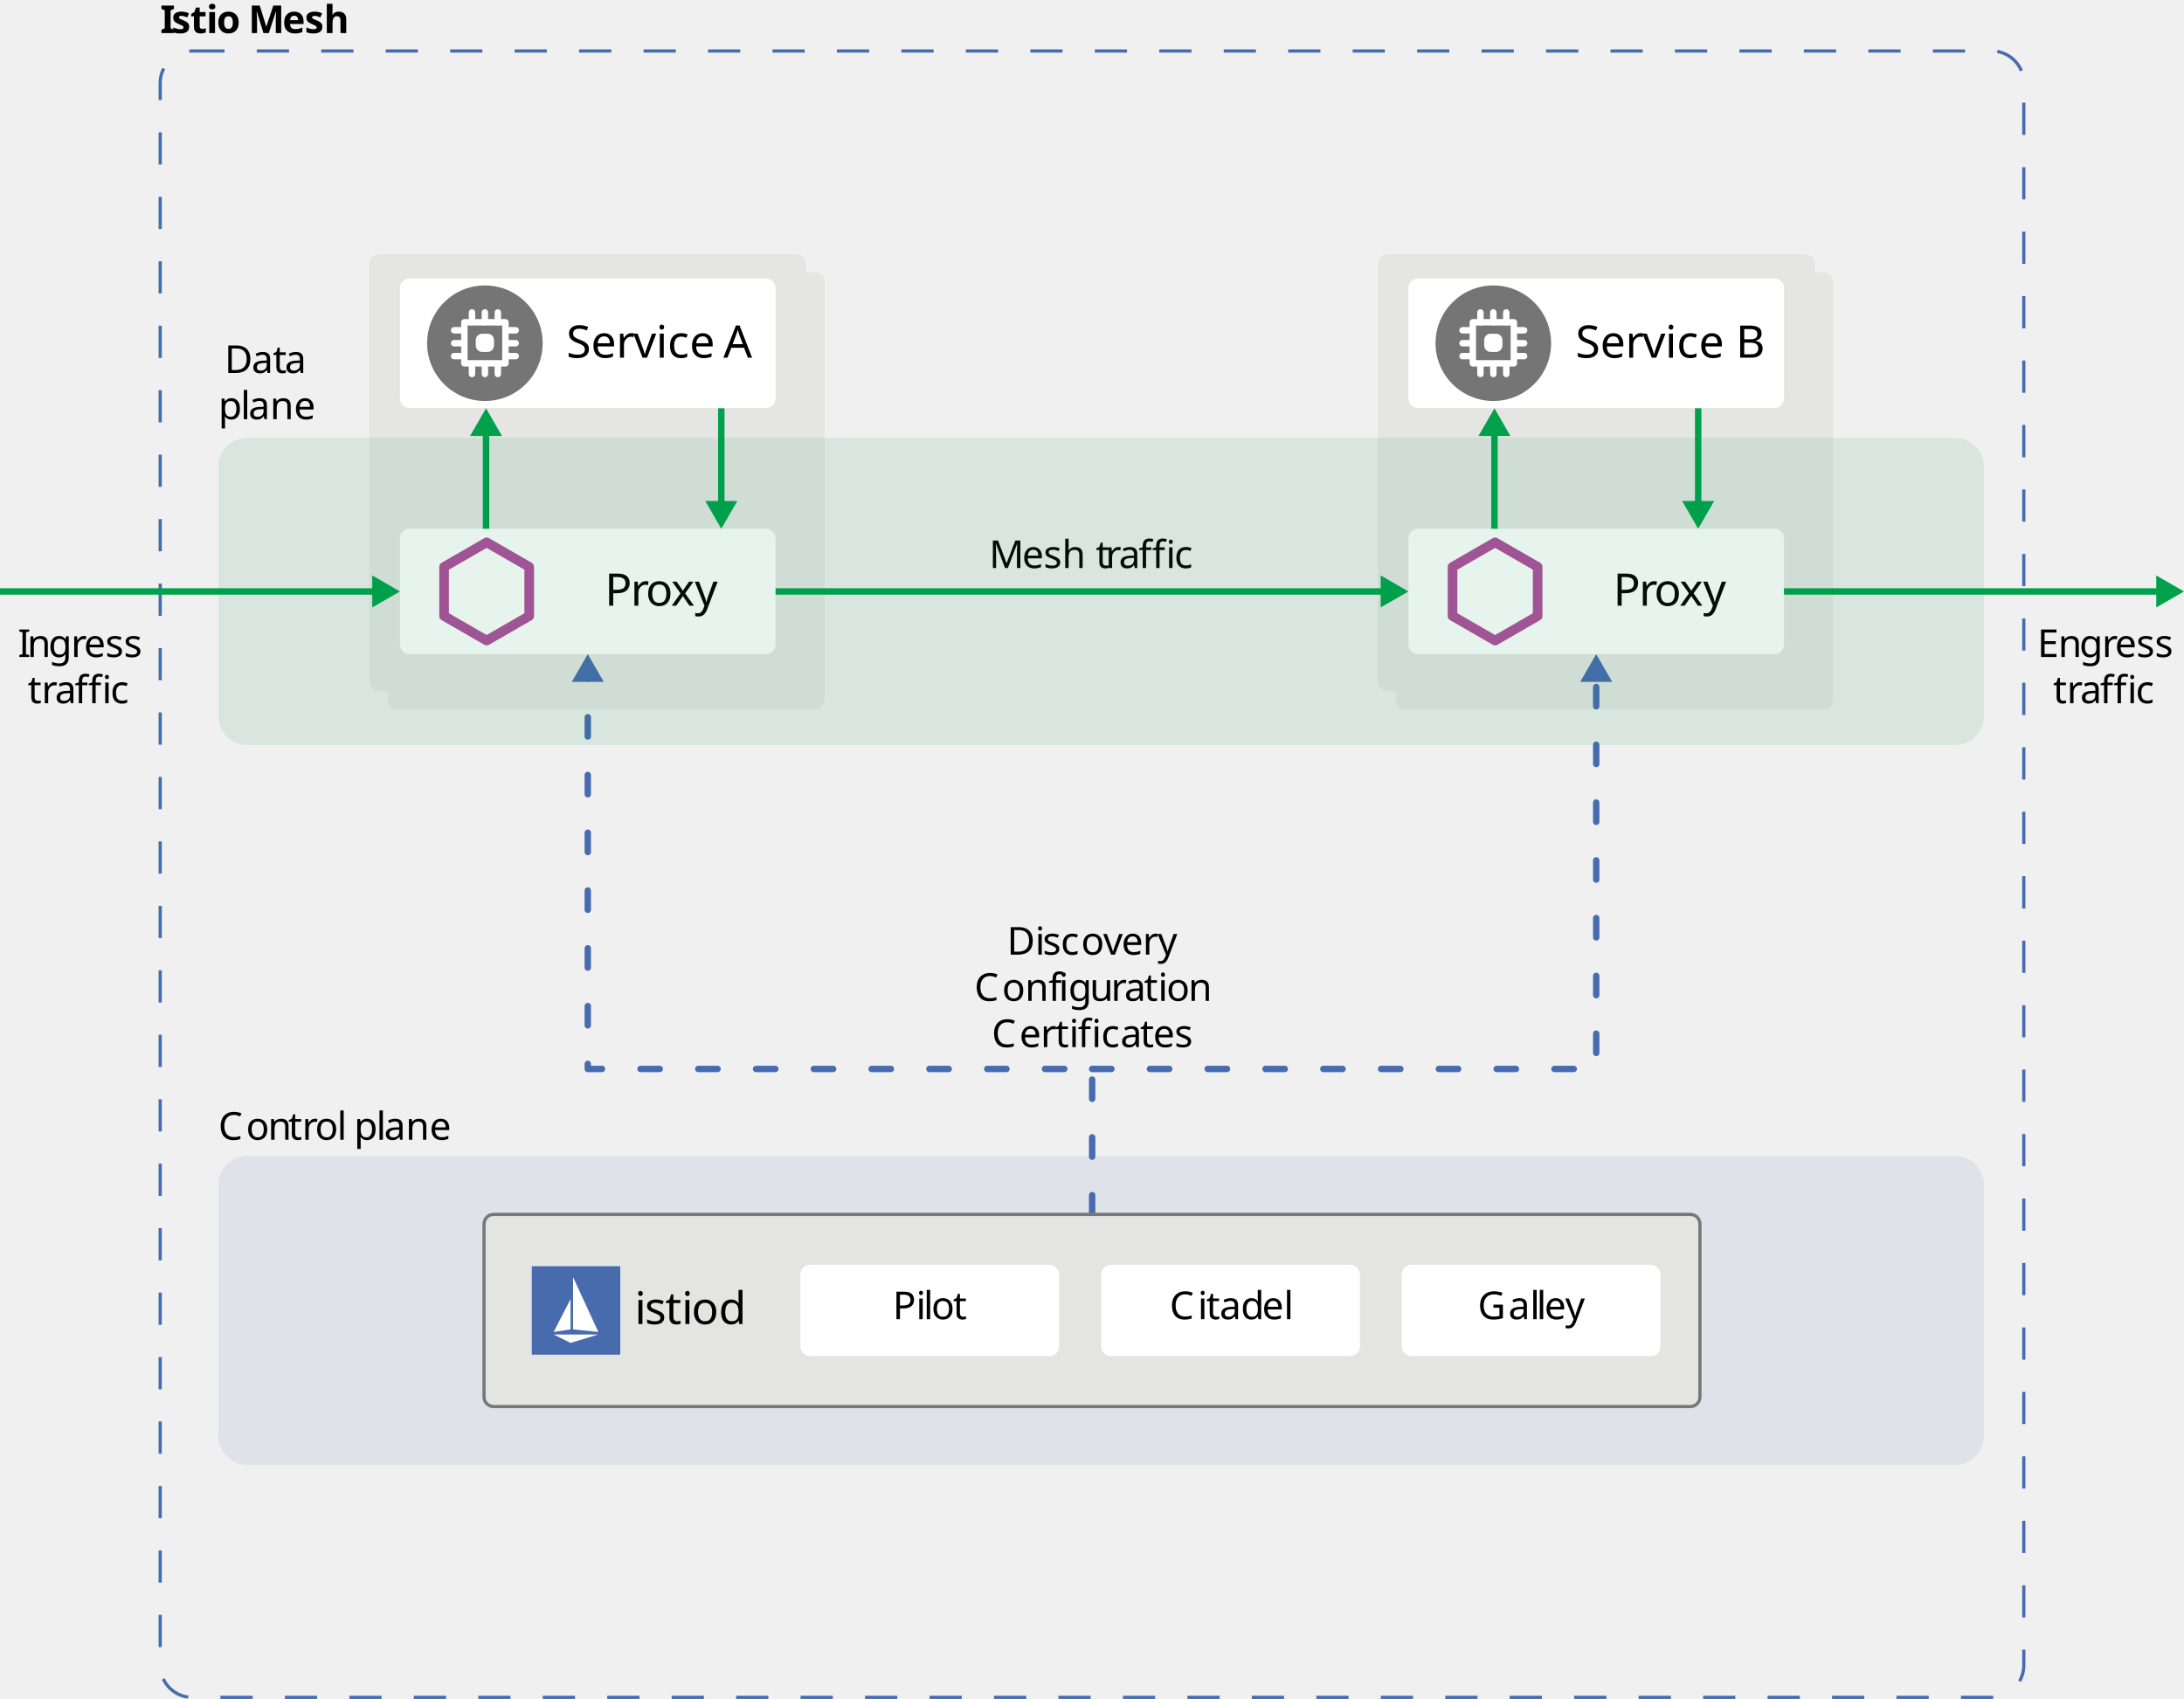
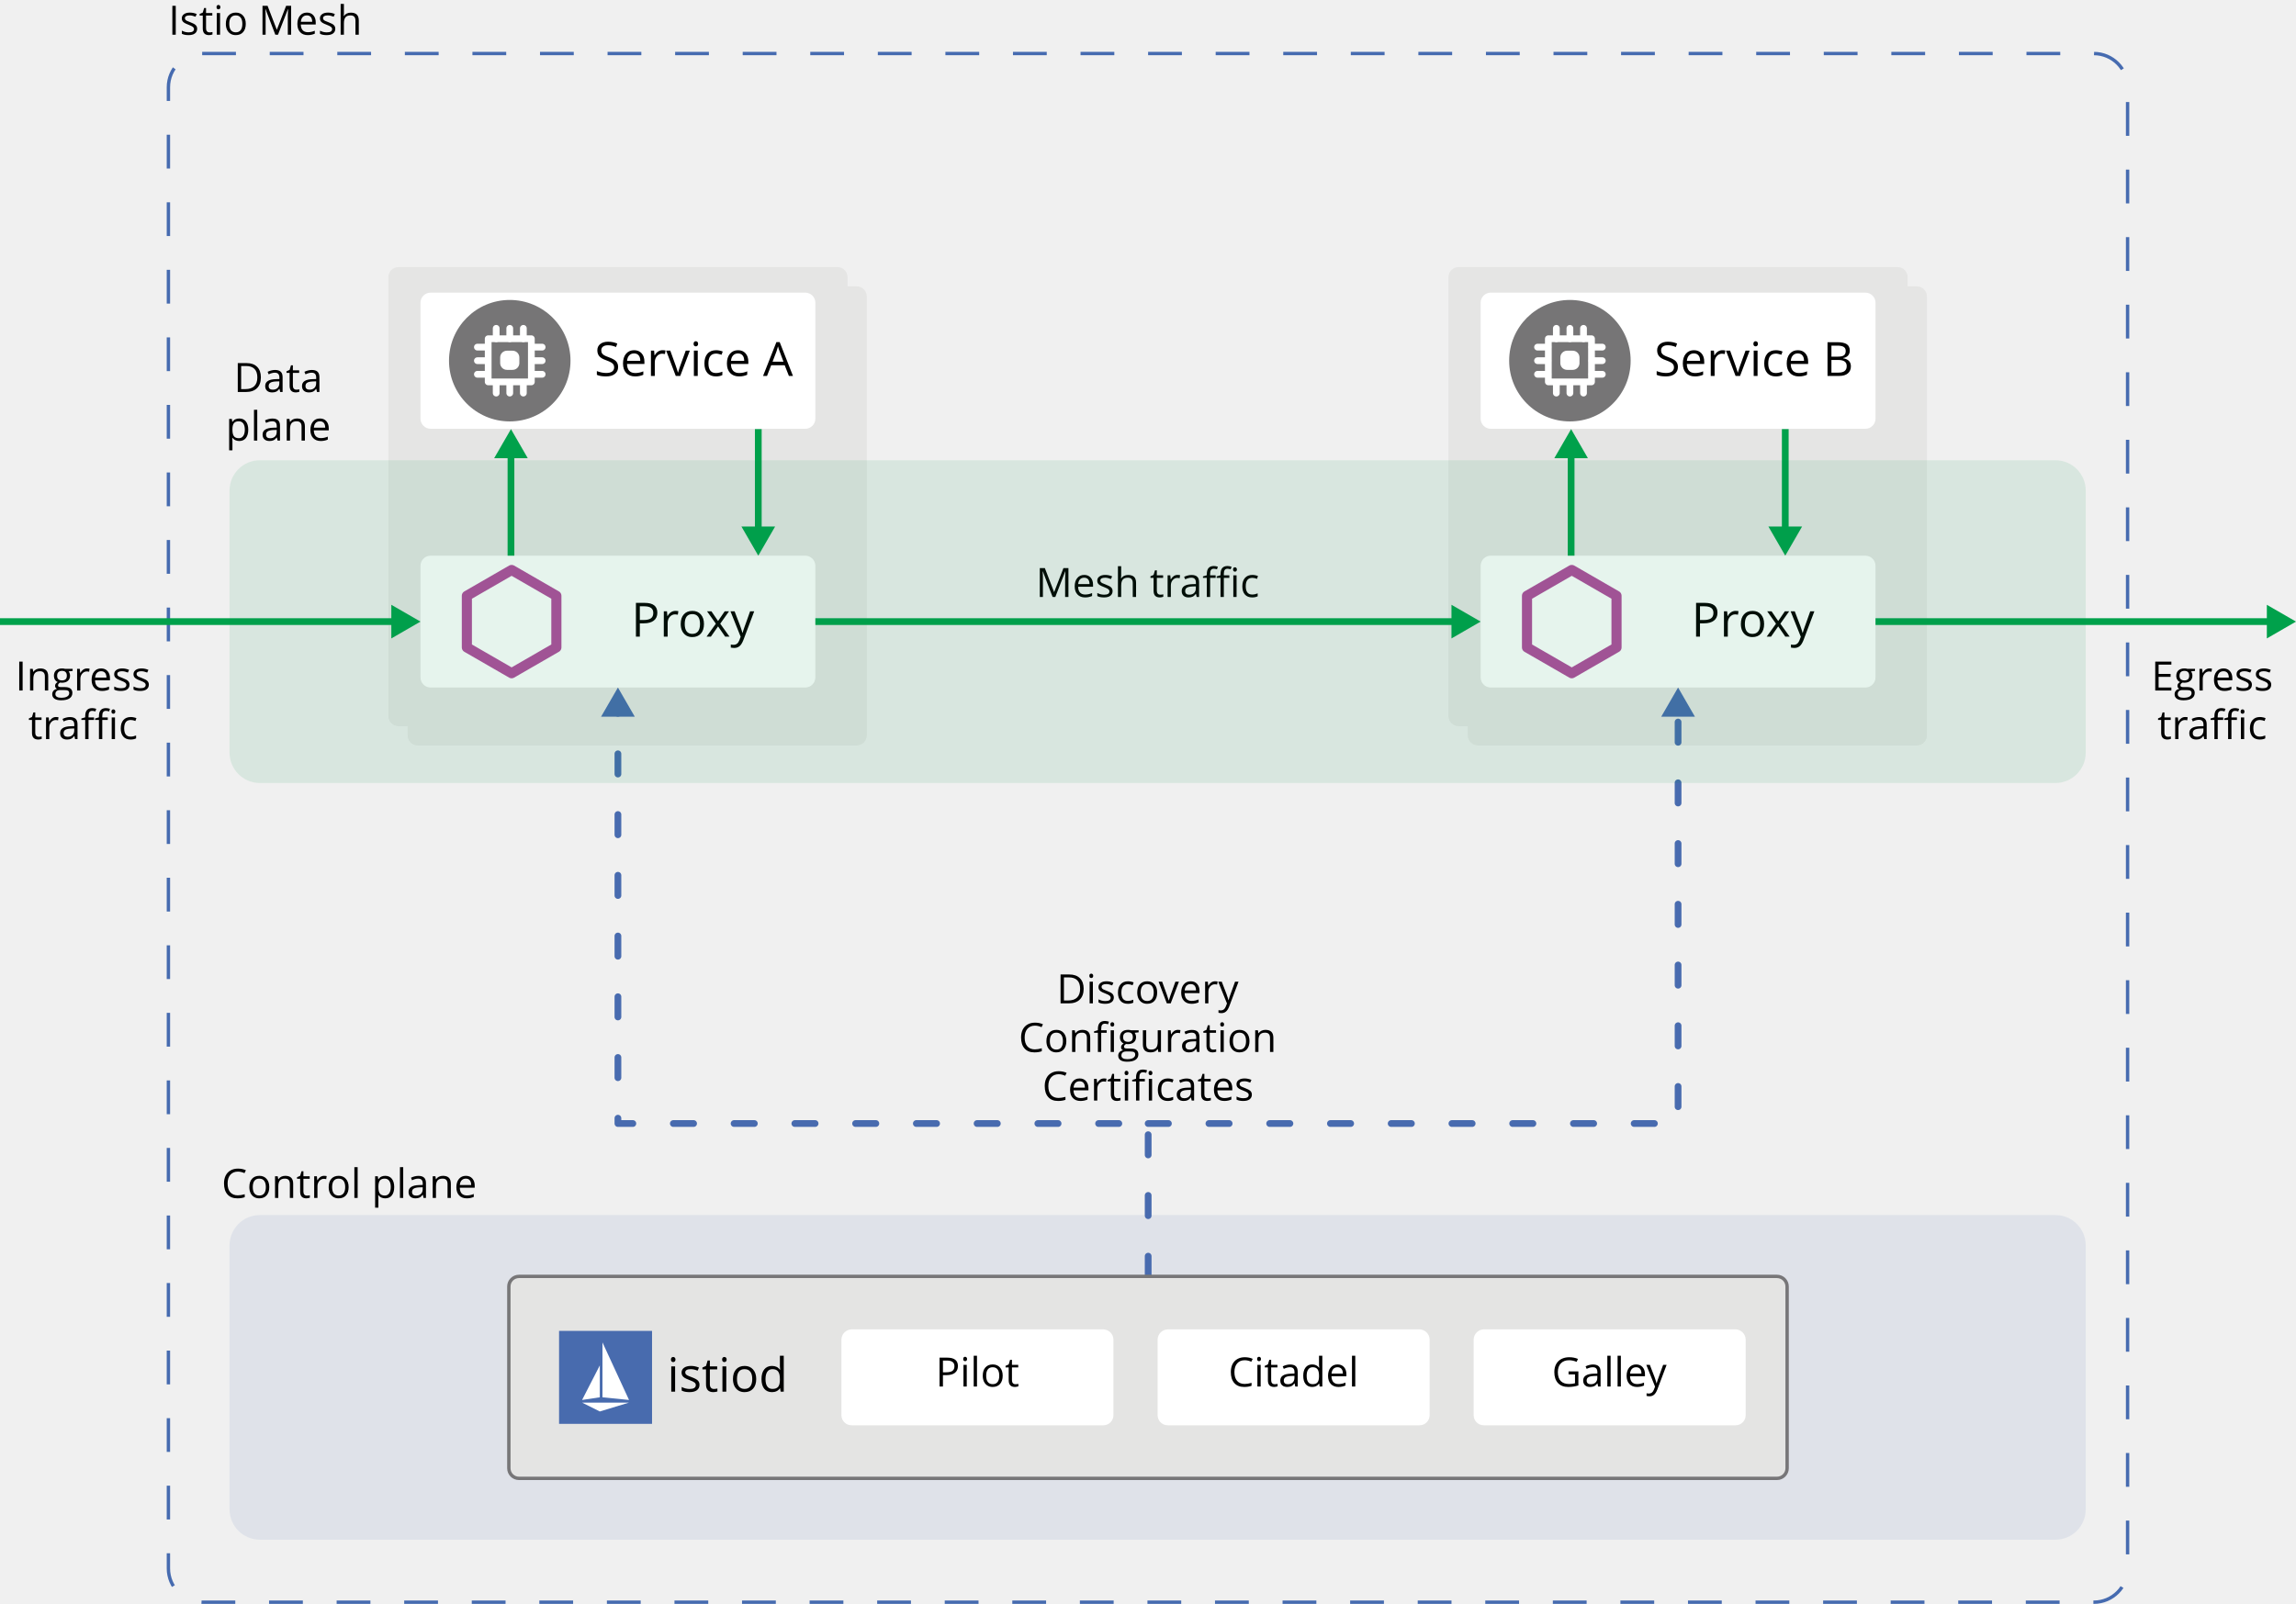
- <svg xmlns="http://www.w3.org/2000/svg" id="a5d4bd11-ea83-4f1b-b38b-cbbd6c05ee6b" data-name="Layer 1" viewBox="0 0 680.3 529.27">
+ <svg xmlns="http://www.w3.org/2000/svg" id="f4d6a11b-0457-4c4b-ae44-a4a2df9b26c6" data-name="Layer 1" viewBox="0 0 680.3 475.36">
  <defs>
-     <style>.ad1a53bf-6407-43a9-a0e8-75e2c9206bc6{fill:#466bb0;opacity:.1}.af96df7a-b5bd-4e9d-8295-38a857b58246{opacity:.1}.a8378e3e-8852-4448-b0a7-533ac5997d59,.b1b6643f-d4a0-445a-91f7-f9c0a7565fb9,.b84c1c4e-e88e-4d0b-92a4-d3d36ccb9538,.e1e0e589-46ed-4f37-91ca-123a2572c4f4,.e6422589-0ef6-4b9b-b2d0-ecb49cc2a2da,.ea23bb60-f921-429e-81a9-d4a9570237d3{fill:none}.e1e0e589-46ed-4f37-91ca-123a2572c4f4{stroke:#466bb0;stroke-dasharray:10.04 10.04}.b1b6643f-d4a0-445a-91f7-f9c0a7565fb9,.b84c1c4e-e88e-4d0b-92a4-d3d36ccb9538,.e1e0e589-46ed-4f37-91ca-123a2572c4f4,.e6422589-0ef6-4b9b-b2d0-ecb49cc2a2da{stroke-linejoin:round}.a3f53c14-1b34-48b9-b61c-038a78a4934e,.a50e8b3b-8edb-4259-99e6-cae994f72ab7,.ac040713-f726-4fb8-8a9b-ac1e7497a8c6,.ae5c0051-7034-4531-9f20-3adc27a61b6d,.ef04e8bf-d58e-4d2d-b6a1-806e46769f92,.f8d41e77-e610-4ef3-a2a9-b322154d143e{font-size:12px}.a50e8b3b-8edb-4259-99e6-cae994f72ab7{font-family:GoogleSansDisplay-Bold,Google Sans Display;font-weight:700}.a9ee65b4-1afb-4e84-84fe-0b4f6809bfdc{letter-spacing:-.01em}.ed01b0ea-b8a4-4e8a-9a20-d85d571ff161{letter-spacing:.01em}.bd5c4301-0fb9-4630-9feb-c284491adf1c{letter-spacing:0}.a24b1516-d178-49de-a52b-c5ba4d80f094{letter-spacing:-.01em}.fddf903e-31f4-4a4c-972a-145bbdd58fcf{letter-spacing:0}.a194d9e1-ce11-4183-b39e-c95dfca4012c,.a3f53c14-1b34-48b9-b61c-038a78a4934e,.ac040713-f726-4fb8-8a9b-ac1e7497a8c6,.ad1c5e40-7ad0-40ac-b717-360843ab4fdf,.ae5c0051-7034-4531-9f20-3adc27a61b6d,.ef04e8bf-d58e-4d2d-b6a1-806e46769f92,.f8d41e77-e610-4ef3-a2a9-b322154d143e{font-family:GoogleSansDisplay-Regular,Google Sans Display}.ebcd21f8-01ab-48f0-a44b-4a2d7322aacb{letter-spacing:-.03em}.ecd94c99-5924-4ad5-8b34-5117c0498799{letter-spacing:0}.b1536109-4377-443f-b48a-3e52fd1a4280,.ea107863-84ff-4a9e-9d1c-ce19a85f7c16{letter-spacing:-.02em}.a3f53c14-1b34-48b9-b61c-038a78a4934e,.b35d8474-70d0-4492-9953-2410313b1681,.f8d41e77-e610-4ef3-a2a9-b322154d143e{letter-spacing:-.01em}.fa474b24-151f-4c66-8aa1-e93f46805c34{letter-spacing:0}.f6d8f147-bfb8-4f7c-becd-fb5e449dc022{letter-spacing:-.03em}.b6298a0e-c0c3-4b39-a6d7-9f4e74c161d7{fill:#e5e5e4}.a0fa16dc-ab89-47ac-ac78-3adad8eadcb8{fill:#fff}.a194d9e1-ce11-4183-b39e-c95dfca4012c,.ad1c5e40-7ad0-40ac-b717-360843ab4fdf{font-size:14px}.b6d64db4-895b-4694-9cb1-ae38d6485ccb{letter-spacing:.02em}.b56ca912-9694-407e-9243-e3eb5564fb77,.bf1b257c-2002-466d-a1e9-cca63abfc181{letter-spacing:0}.fb488d31-4385-467c-8508-6009018e0b66{fill:#767576}.a8378e3e-8852-4448-b0a7-533ac5997d59,.e6422589-0ef6-4b9b-b2d0-ecb49cc2a2da{stroke:#fff}.a8378e3e-8852-4448-b0a7-533ac5997d59,.b84c1c4e-e88e-4d0b-92a4-d3d36ccb9538,.e6422589-0ef6-4b9b-b2d0-ecb49cc2a2da,.ea23bb60-f921-429e-81a9-d4a9570237d3{stroke-width:2px}.a8378e3e-8852-4448-b0a7-533ac5997d59,.b84c1c4e-e88e-4d0b-92a4-d3d36ccb9538{stroke-linecap:round}.a8378e3e-8852-4448-b0a7-533ac5997d59,.bc9229db-6bc2-472b-ba12-df57a8e92f6a,.ea23bb60-f921-429e-81a9-d4a9570237d3{stroke-miterlimit:10}.b1b6643f-d4a0-445a-91f7-f9c0a7565fb9{stroke:#b14d9d;stroke-width:3px}.a649e924-12ba-4b37-ae63-406d7dbbb238{letter-spacing:-.03em}.b594eed3-356f-4705-a624-9325ea26b03e{letter-spacing:-.01em}.ea23bb60-f921-429e-81a9-d4a9570237d3{stroke:#00a14b}.a211d2ef-7064-4f9e-949f-03648b4f5470{fill:#00a14b}.b84c1c4e-e88e-4d0b-92a4-d3d36ccb9538{stroke:#486baf;stroke-dasharray:6 12}.ec86416d-1fdb-4eee-a491-a1302dfa82c1{fill:#486baf}.b3e1340e-f528-401a-8ff5-05fd641a37d4{letter-spacing:-.01em}.b947a67e-4a19-4d24-b649-ab578cb2a8cd{letter-spacing:.02em}.b7e5ffef-a6fb-4e8c-91a4-862eb610a6b6{letter-spacing:.01em}.eca5b081-ba4e-475a-8ed1-59a4a5c0bd82{letter-spacing:-.02em}.ffbc226c-f34d-477a-8143-9f33430b925a{letter-spacing:.01em}.ba35b2ef-194e-44d8-be72-817e663c6b8c{letter-spacing:-.02em}.af96df7a-b5bd-4e9d-8295-38a857b58246{fill:#009345}.bc9229db-6bc2-472b-ba12-df57a8e92f6a{fill:#e4e4e3;stroke:#777678}.a194d9e1-ce11-4183-b39e-c95dfca4012c,.ae5c0051-7034-4531-9f20-3adc27a61b6d,.ef04e8bf-d58e-4d2d-b6a1-806e46769f92,.f8d41e77-e610-4ef3-a2a9-b322154d143e{isolation:isolate}.beb65b84-f466-4c00-b06b-d06a0806784e{letter-spacing:0}.f102232a-2480-4ce3-95c9-869377e240bf{letter-spacing:.01em}.a4c01fbf-02f0-453f-b9ed-de6f27197e41{letter-spacing:-.01em}.b6e1dd89-b57c-4efc-a566-447065a1ebba{fill:#486bae}.ef04e8bf-d58e-4d2d-b6a1-806e46769f92{letter-spacing:-.02em}</style>
+     <style>.f09797e6-9539-4c32-b49a-022e2c09fc30{fill:#466bb0;}.e8fd0efc-502d-4997-81f5-96257f07fc0e,.f09797e6-9539-4c32-b49a-022e2c09fc30{opacity:0.1;}.a0d2ecab-bc9b-44a8-82e3-34149afae16c,.a49b4615-bc1c-41bd-b1e8-640b1f8dd42a,.b38d1ea6-a478-4fcb-bf29-b221edb8a33f,.e2e125c1-b406-488d-9663-154c8df4e9f4,.f0aad515-7ad9-45df-ab83-1f35aa91aec9,.f68635cb-cfa3-4a60-934b-de1f3aaa66c3{fill:none;}.e2e125c1-b406-488d-9663-154c8df4e9f4{stroke:#466bb0;stroke-dasharray:10.01 10.01;}.a49b4615-bc1c-41bd-b1e8-640b1f8dd42a,.b38d1ea6-a478-4fcb-bf29-b221edb8a33f,.e2e125c1-b406-488d-9663-154c8df4e9f4,.f68635cb-cfa3-4a60-934b-de1f3aaa66c3{stroke-linejoin:round;}.a4076c78-2611-4424-b247-c2b071534796,.e19d6d5f-3b64-431f-ab4c-95c6ae498f56{font-size:12px;}.a4076c78-2611-4424-b247-c2b071534796,.b1687d9f-cace-4cbf-9e86-85c41dc15326,.e19d6d5f-3b64-431f-ab4c-95c6ae498f56,.fa63d417-f2ec-400c-87e0-6baf8392cc5e{font-family:OpenSans, Open Sans;}.e500ff81-4203-41af-b629-d871224c3705{fill:#e5e5e4;}.e3a70dc2-4442-4ba5-bd5d-d0d7fd4bf78e{fill:#fff;}.b1687d9f-cace-4cbf-9e86-85c41dc15326,.fa63d417-f2ec-400c-87e0-6baf8392cc5e{font-size:14px;}.abed5706-4125-4085-bdf7-e601c0ec9f14{fill:#767576;}.b38d1ea6-a478-4fcb-bf29-b221edb8a33f,.f0aad515-7ad9-45df-ab83-1f35aa91aec9{stroke:#fff;}.a0d2ecab-bc9b-44a8-82e3-34149afae16c,.a49b4615-bc1c-41bd-b1e8-640b1f8dd42a,.b38d1ea6-a478-4fcb-bf29-b221edb8a33f,.f0aad515-7ad9-45df-ab83-1f35aa91aec9{stroke-width:2px;}.a49b4615-bc1c-41bd-b1e8-640b1f8dd42a,.f0aad515-7ad9-45df-ab83-1f35aa91aec9{stroke-linecap:round;}.a0d2ecab-bc9b-44a8-82e3-34149afae16c,.ea00890b-4b69-4c4d-b458-bb1f52794665,.f0aad515-7ad9-45df-ab83-1f35aa91aec9{stroke-miterlimit:10;}.f68635cb-cfa3-4a60-934b-de1f3aaa66c3{stroke:#b14d9d;stroke-width:3px;}.a0d2ecab-bc9b-44a8-82e3-34149afae16c{stroke:#00a14b;}.b056d124-143c-4300-a481-77e2ca9932d3{fill:#00a14b;}.a49b4615-bc1c-41bd-b1e8-640b1f8dd42a{stroke:#486baf;stroke-dasharray:6 12;}.ee4e281a-3b21-4c59-b369-dc727cb09c08{fill:#486baf;}.e8fd0efc-502d-4997-81f5-96257f07fc0e{fill:#009345;}.ea00890b-4b69-4c4d-b458-bb1f52794665{fill:#e4e4e3;stroke:#777678;}.a4076c78-2611-4424-b247-c2b071534796,.b1687d9f-cace-4cbf-9e86-85c41dc15326{isolation:isolate;}.b146f52f-4430-4517-8eda-8341602c0617{fill:#486bae;}</style>
  </defs>
-   <rect width="549.99" height="96.23" x="68.01" y="360.12" class="ad1a53bf-6407-43a9-a0e8-75e2c9206bc6" rx="9" />
-   <rect width="580.5" height="512.88" x="49.9" y="15.88" class="e1e0e589-46ed-4f37-91ca-123a2572c4f4" rx="10" />
-   <text class="a50e8b3b-8edb-4259-99e6-cae994f72ab7" transform="translate(49.9 10.3)">I<tspan x="3.52" y="0" class="a9ee65b4-1afb-4e84-84fe-0b4f6809bfdc">s</tspan>
-     <tspan x="9.38" y="0" class="ed01b0ea-b8a4-4e8a-9a20-d85d571ff161">t</tspan>
-     <tspan x="14.36" y="0" class="a9ee65b4-1afb-4e84-84fe-0b4f6809bfdc">i</tspan>
-     <tspan x="17.56" y="0" class="bd5c4301-0fb9-4630-9feb-c284491adf1c">o </tspan>
-     <tspan x="27.46" y="0" class="a24b1516-d178-49de-a52b-c5ba4d80f094">M</tspan>
-     <tspan x="38.08" y="0" class="fddf903e-31f4-4a4c-972a-145bbdd58fcf">e</tspan>
-     <tspan x="45" y="0" class="bd5c4301-0fb9-4630-9feb-c284491adf1c">sh</tspan>
+   <rect class="f09797e6-9539-4c32-b49a-022e2c09fc30" x="68.01" y="360.11" width="549.99" height="96.23" rx="9" />
+   <rect class="e2e125c1-b406-488d-9663-154c8df4e9f4" x="49.9" y="15.87" width="580.5" height="458.99" rx="10" />
+   <text class="e19d6d5f-3b64-431f-ab4c-95c6ae498f56" transform="translate(49.9 10.28)">Istio Mesh</text>
+   <text class="e19d6d5f-3b64-431f-ab4c-95c6ae498f56" transform="translate(4.53 204.66)">Ingress<tspan x="3.84" y="14.4">traffic</tspan>
  </text>
-   <text class="ac040713-f726-4fb8-8a9b-ac1e7497a8c6" transform="translate(5.53 204.67)">I<tspan x="2.93" y="0" class="a9ee65b4-1afb-4e84-84fe-0b4f6809bfdc">n</tspan>
-     <tspan x="9.52" y="0">g</tspan>
-     <tspan x="16.57" y="0" class="ebcd21f8-01ab-48f0-a44b-4a2d7322aacb">r</tspan>
-     <tspan x="20.6" y="0" class="ed01b0ea-b8a4-4e8a-9a20-d85d571ff161">e</tspan>
-     <tspan x="27.26" y="0" class="ecd94c99-5924-4ad5-8b34-5117c0498799">ss</tspan>
-     <tspan x="3.11" y="14.4">t</tspan>
-     <tspan x="7.41" y="14.4" class="b1536109-4377-443f-b48a-3e52fd1a4280">r</tspan>
-     <tspan x="11.56" y="14.4" class="a24b1516-d178-49de-a52b-c5ba4d80f094">a</tspan>
-     <tspan x="17.71" y="14.4" class="ea107863-84ff-4a9e-9d1c-ce19a85f7c16">f</tspan>
-     <tspan x="21.91" y="14.4" class="b35d8474-70d0-4492-9953-2410313b1681">f</tspan>
-     <tspan x="26.23" y="14.4" class="fa474b24-151f-4c66-8aa1-e93f46805c34">i</tspan>
-     <tspan x="28.85" y="14.4">c</tspan>
+   <text class="e19d6d5f-3b64-431f-ab4c-95c6ae498f56" transform="translate(637.42 204.66)">Egress<tspan x="1.82" y="14.4">traffic</tspan>
  </text>
-   <text class="ac040713-f726-4fb8-8a9b-ac1e7497a8c6" transform="translate(634.62 204.67)">
-     <tspan class="b35d8474-70d0-4492-9953-2410313b1681">E</tspan>
-     <tspan x="6.48" y="0" class="a9ee65b4-1afb-4e84-84fe-0b4f6809bfdc">n</tspan>
-     <tspan x="13.07" y="0">g</tspan>
-     <tspan x="20.12" y="0" class="f6d8f147-bfb8-4f7c-becd-fb5e449dc022">r</tspan>
-     <tspan x="24.16" y="0" class="fddf903e-31f4-4a4c-972a-145bbdd58fcf">e</tspan>
-     <tspan x="30.82" y="0">ss</tspan>
-     <tspan x="4.89" y="14.4">t</tspan>
-     <tspan x="9.19" y="14.4" class="b1536109-4377-443f-b48a-3e52fd1a4280">r</tspan>
-     <tspan x="13.34" y="14.4" class="a24b1516-d178-49de-a52b-c5ba4d80f094">a</tspan>
-     <tspan x="19.48" y="14.4" class="ea107863-84ff-4a9e-9d1c-ce19a85f7c16">f</tspan>
-     <tspan x="23.68" y="14.4" class="b35d8474-70d0-4492-9953-2410313b1681">f</tspan>
-     <tspan x="28" y="14.4" class="fa474b24-151f-4c66-8aa1-e93f46805c34">i</tspan>
-     <tspan x="30.63" y="14.4">c</tspan>
+   <rect class="e500ff81-4203-41af-b629-d871224c3705" x="120.77" y="84.87" width="136.06" height="136.06" rx="3" />
+   <rect class="e500ff81-4203-41af-b629-d871224c3705" x="115.06" y="79.15" width="136.06" height="136.06" rx="3" />
+   <rect class="e3a70dc2-4442-4ba5-bd5d-d0d7fd4bf78e" x="124.59" y="86.73" width="117" height="40.35" rx="3" />
+   <text class="fa63d417-f2ec-400c-87e0-6baf8392cc5e" transform="translate(176.13 111.42)">Service A</text>
+   <circle class="abed5706-4125-4085-bdf7-e601c0ec9f14" cx="151.04" cy="106.9" r="18" />
+   <rect class="b38d1ea6-a478-4fcb-bf29-b221edb8a33f" x="144.65" y="100.39" width="12.79" height="12.79" />
+   <line class="f0aad515-7ad9-45df-ab83-1f35aa91aec9" x1="147.02" y1="100.39" x2="147.02" y2="97.31" />
+   <line class="f0aad515-7ad9-45df-ab83-1f35aa91aec9" x1="151.04" y1="100.39" x2="151.04" y2="97.31" />
+   <line class="f0aad515-7ad9-45df-ab83-1f35aa91aec9" x1="155.07" y1="100.39" x2="155.07" y2="97.31" />
+   <line class="f0aad515-7ad9-45df-ab83-1f35aa91aec9" x1="147.02" y1="116.5" x2="147.02" y2="113.42" />
+   <line class="f0aad515-7ad9-45df-ab83-1f35aa91aec9" x1="151.04" y1="116.5" x2="151.04" y2="113.42" />
+   <line class="f0aad515-7ad9-45df-ab83-1f35aa91aec9" x1="155.07" y1="116.5" x2="155.07" y2="113.42" />
+   <line class="f0aad515-7ad9-45df-ab83-1f35aa91aec9" x1="144.53" y1="110.93" x2="141.45" y2="110.93" />
+   <line class="f0aad515-7ad9-45df-ab83-1f35aa91aec9" x1="144.53" y1="106.9" x2="141.45" y2="106.9" />
+   <line class="f0aad515-7ad9-45df-ab83-1f35aa91aec9" x1="144.53" y1="102.88" x2="141.45" y2="102.88" />
+   <line class="f0aad515-7ad9-45df-ab83-1f35aa91aec9" x1="160.64" y1="110.93" x2="157.56" y2="110.93" />
+   <line class="f0aad515-7ad9-45df-ab83-1f35aa91aec9" x1="160.64" y1="106.9" x2="157.56" y2="106.9" />
+   <line class="f0aad515-7ad9-45df-ab83-1f35aa91aec9" x1="160.64" y1="102.88" x2="157.56" y2="102.88" />
+   <rect class="e3a70dc2-4442-4ba5-bd5d-d0d7fd4bf78e" x="148.2" y="103.94" width="5.68" height="5.68" rx="2" />
+   <rect class="e3a70dc2-4442-4ba5-bd5d-d0d7fd4bf78e" x="124.59" y="164.69" width="117" height="39.08" rx="3" />
+   <polygon class="f68635cb-cfa3-4a60-934b-de1f3aaa66c3" points="164.85 191.88 164.85 176.58 151.59 168.93 138.33 176.58 138.33 191.88 151.59 199.53 164.85 191.88" />
+   <text class="fa63d417-f2ec-400c-87e0-6baf8392cc5e" transform="translate(187.05 188.68)">Proxy</text>
+   <rect class="e500ff81-4203-41af-b629-d871224c3705" x="434.89" y="84.87" width="136.06" height="136.06" rx="3" />
+   <rect class="e500ff81-4203-41af-b629-d871224c3705" x="429.18" y="79.15" width="136.06" height="136.06" rx="3" />
+   <rect class="e3a70dc2-4442-4ba5-bd5d-d0d7fd4bf78e" x="438.71" y="86.73" width="117" height="40.35" rx="3" />
+   <text class="fa63d417-f2ec-400c-87e0-6baf8392cc5e" transform="translate(490.15 111.42)">Service B</text>
+   <circle class="abed5706-4125-4085-bdf7-e601c0ec9f14" cx="465.16" cy="106.9" r="18" />
+   <rect class="b38d1ea6-a478-4fcb-bf29-b221edb8a33f" x="458.77" y="100.39" width="12.79" height="12.79" />
+   <line class="f0aad515-7ad9-45df-ab83-1f35aa91aec9" x1="461.14" y1="100.39" x2="461.14" y2="97.31" />
+   <line class="f0aad515-7ad9-45df-ab83-1f35aa91aec9" x1="465.16" y1="100.39" x2="465.16" y2="97.31" />
+   <line class="f0aad515-7ad9-45df-ab83-1f35aa91aec9" x1="469.19" y1="100.39" x2="469.19" y2="97.31" />
+   <line class="f0aad515-7ad9-45df-ab83-1f35aa91aec9" x1="461.14" y1="116.5" x2="461.14" y2="113.42" />
+   <line class="f0aad515-7ad9-45df-ab83-1f35aa91aec9" x1="465.16" y1="116.5" x2="465.16" y2="113.42" />
+   <line class="f0aad515-7ad9-45df-ab83-1f35aa91aec9" x1="469.19" y1="116.5" x2="469.19" y2="113.42" />
+   <line class="f0aad515-7ad9-45df-ab83-1f35aa91aec9" x1="458.65" y1="110.93" x2="455.57" y2="110.93" />
+   <line class="f0aad515-7ad9-45df-ab83-1f35aa91aec9" x1="458.65" y1="106.9" x2="455.57" y2="106.9" />
+   <line class="f0aad515-7ad9-45df-ab83-1f35aa91aec9" x1="458.65" y1="102.88" x2="455.57" y2="102.88" />
+   <line class="f0aad515-7ad9-45df-ab83-1f35aa91aec9" x1="474.76" y1="110.93" x2="471.68" y2="110.93" />
+   <line class="f0aad515-7ad9-45df-ab83-1f35aa91aec9" x1="474.76" y1="106.9" x2="471.68" y2="106.9" />
+   <line class="f0aad515-7ad9-45df-ab83-1f35aa91aec9" x1="474.76" y1="102.88" x2="471.68" y2="102.88" />
+   <rect class="e3a70dc2-4442-4ba5-bd5d-d0d7fd4bf78e" x="462.32" y="103.94" width="5.68" height="5.68" rx="2" />
+   <rect class="e3a70dc2-4442-4ba5-bd5d-d0d7fd4bf78e" x="438.71" y="164.69" width="117" height="39.08" rx="3" />
+   <polygon class="f68635cb-cfa3-4a60-934b-de1f3aaa66c3" points="478.97 191.88 478.97 176.58 465.71 168.93 452.45 176.58 452.45 191.88 465.71 199.53 478.97 191.88" />
+   <text class="fa63d417-f2ec-400c-87e0-6baf8392cc5e" transform="translate(501.17 188.68)">Proxy</text>
+   <line class="a0d2ecab-bc9b-44a8-82e3-34149afae16c" x1="151.4" y1="134.36" x2="151.4" y2="164.69" />
+   <polygon class="b056d124-143c-4300-a481-77e2ca9932d3" points="146.41 135.81 151.4 127.18 156.38 135.81 146.41 135.81" />
+   <line class="a0d2ecab-bc9b-44a8-82e3-34149afae16c" x1="224.68" y1="127.18" x2="224.68" y2="157.52" />
+   <polygon class="b056d124-143c-4300-a481-77e2ca9932d3" points="219.69 156.06 224.68 164.69 229.66 156.06 219.69 156.06" />
+   <line class="a0d2ecab-bc9b-44a8-82e3-34149afae16c" x1="241.59" y1="184.23" x2="431.53" y2="184.23" />
+   <polygon class="b056d124-143c-4300-a481-77e2ca9932d3" points="430.07 189.22 438.71 184.23 430.07 179.25 430.07 189.22" />
+   <line class="a0d2ecab-bc9b-44a8-82e3-34149afae16c" y1="184.23" x2="117.41" y2="184.23" />
+   <polygon class="b056d124-143c-4300-a481-77e2ca9932d3" points="115.95 189.22 124.59 184.23 115.95 179.25 115.95 189.22" />
+   <line class="a0d2ecab-bc9b-44a8-82e3-34149afae16c" x1="555.71" y1="184.23" x2="673.12" y2="184.23" />
+   <polygon class="b056d124-143c-4300-a481-77e2ca9932d3" points="671.66 189.22 680.3 184.23 671.66 179.25 671.66 189.22" />
+   <line class="a0d2ecab-bc9b-44a8-82e3-34149afae16c" x1="465.52" y1="164.69" x2="465.52" y2="134.36" />
+   <polygon class="b056d124-143c-4300-a481-77e2ca9932d3" points="470.5 135.81 465.52 127.18 460.53 135.81 470.5 135.81" />
+   <line class="a0d2ecab-bc9b-44a8-82e3-34149afae16c" x1="528.97" y1="157.52" x2="528.97" y2="127.18" />
+   <polygon class="b056d124-143c-4300-a481-77e2ca9932d3" points="533.95 156.06 528.97 164.69 523.98 156.06 533.95 156.06" />
+   <polyline class="a49b4615-bc1c-41bd-b1e8-640b1f8dd42a" points="340.2 378.3 340.2 332.99 183.09 332.99 183.09 210.95" />
+   <polygon class="ee4e281a-3b21-4c59-b369-dc727cb09c08" points="188.08 212.41 183.09 203.77 178.1 212.41 188.08 212.41" />
+   <polyline class="a49b4615-bc1c-41bd-b1e8-640b1f8dd42a" points="340.2 332.99 497.21 332.99 497.21 210.95" />
+   <polygon class="ee4e281a-3b21-4c59-b369-dc727cb09c08" points="502.2 212.41 497.21 203.77 492.22 212.41 502.2 212.41" />
+   <text class="e19d6d5f-3b64-431f-ab4c-95c6ae498f56" transform="translate(313.07 297.38)">Discovery<tspan x="-11.26" y="14.4">Configuration</tspan>
+     <tspan x="-4.25" y="28.8">Certificates</tspan>
  </text>
-   <rect width="136.06" height="136.06" x="120.77" y="84.88" class="b6298a0e-c0c3-4b39-a6d7-9f4e74c161d7" rx="3" />
-   <rect width="136.06" height="136.06" x="115.06" y="79.16" class="b6298a0e-c0c3-4b39-a6d7-9f4e74c161d7" rx="3" />
-   <rect width="117" height="40.35" x="124.59" y="86.74" class="a0fa16dc-ab89-47ac-ac78-3adad8eadcb8" rx="3" />
-   <text class="ad1c5e40-7ad0-40ac-b717-360843ab4fdf" transform="translate(176.41 111.43)">Se<tspan x="15.53" y="0" class="b6d64db4-895b-4694-9cb1-ae38d6485ccb">r</tspan>
-     <tspan x="20.89" y="0">v</tspan>
-     <tspan x="27.92" y="0" class="bf1b257c-2002-466d-a1e9-cca63abfc181">ic</tspan>
-     <tspan x="38.39" y="0" class="b56ca912-9694-407e-9243-e3eb5564fb77">e</tspan>
-     <tspan x="46.09" y="0" class="f6d8f147-bfb8-4f7c-becd-fb5e449dc022"> </tspan>
-     <tspan x="48.92" y="0">A</tspan>
+   <text class="e19d6d5f-3b64-431f-ab4c-95c6ae498f56" transform="translate(306.92 176.94)">Mesh traffic</text>
+   <text class="e19d6d5f-3b64-431f-ab4c-95c6ae498f56" transform="translate(65.64 355.04)">Control plane</text>
+   <text class="e19d6d5f-3b64-431f-ab4c-95c6ae498f56" transform="translate(69.28 116.18)">Data<tspan x="-2.41" y="14.4">plane</tspan>
  </text>
-   <circle cx="151.04" cy="106.92" r="18" class="fb488d31-4385-467c-8508-6009018e0b66" />
-   <rect width="12.79" height="12.79" x="144.65" y="100.4" class="e6422589-0ef6-4b9b-b2d0-ecb49cc2a2da" />
-   <line x1="147.02" x2="147.02" y1="100.4" y2="97.33" class="a8378e3e-8852-4448-b0a7-533ac5997d59" />
-   <line x1="151.04" x2="151.04" y1="100.4" y2="97.33" class="a8378e3e-8852-4448-b0a7-533ac5997d59" />
-   <line x1="155.07" x2="155.07" y1="100.4" y2="97.33" class="a8378e3e-8852-4448-b0a7-533ac5997d59" />
-   <line x1="147.02" x2="147.02" y1="116.51" y2="113.43" class="a8378e3e-8852-4448-b0a7-533ac5997d59" />
-   <line x1="151.04" x2="151.04" y1="116.51" y2="113.43" class="a8378e3e-8852-4448-b0a7-533ac5997d59" />
-   <line x1="155.07" x2="155.07" y1="116.51" y2="113.43" class="a8378e3e-8852-4448-b0a7-533ac5997d59" />
-   <line x1="144.53" x2="141.45" y1="110.94" y2="110.94" class="a8378e3e-8852-4448-b0a7-533ac5997d59" />
-   <line x1="144.53" x2="141.45" y1="106.92" y2="106.92" class="a8378e3e-8852-4448-b0a7-533ac5997d59" />
-   <line x1="144.53" x2="141.45" y1="102.89" y2="102.89" class="a8378e3e-8852-4448-b0a7-533ac5997d59" />
-   <line x1="160.64" x2="157.56" y1="110.94" y2="110.94" class="a8378e3e-8852-4448-b0a7-533ac5997d59" />
-   <line x1="160.64" x2="157.56" y1="106.92" y2="106.92" class="a8378e3e-8852-4448-b0a7-533ac5997d59" />
-   <line x1="160.64" x2="157.56" y1="102.89" y2="102.89" class="a8378e3e-8852-4448-b0a7-533ac5997d59" />
-   <rect width="5.68" height="5.68" x="148.2" y="103.96" class="a0fa16dc-ab89-47ac-ac78-3adad8eadcb8" rx="2" />
-   <rect width="117" height="39.08" x="124.59" y="164.71" class="a0fa16dc-ab89-47ac-ac78-3adad8eadcb8" rx="3" />
-   <polygon points="164.85 191.9 164.85 176.6 151.59 168.95 138.33 176.6 138.33 191.9 151.59 199.55 164.85 191.9" class="b1b6643f-d4a0-445a-91f7-f9c0a7565fb9" />
-   <text class="ad1c5e40-7ad0-40ac-b717-360843ab4fdf" transform="translate(188.39 188.69)">P<tspan x="8.04" y="0" class="a649e924-12ba-4b37-ae63-406d7dbbb238">r</tspan>
-     <tspan x="12.74" y="0" class="b594eed3-356f-4705-a624-9325ea26b03e">o</tspan>
-     <tspan x="20.61" y="0">xy</tspan>
-   </text>
-   <rect width="136.06" height="136.06" x="434.89" y="84.88" class="b6298a0e-c0c3-4b39-a6d7-9f4e74c161d7" rx="3" />
-   <rect width="136.06" height="136.06" x="429.18" y="79.16" class="b6298a0e-c0c3-4b39-a6d7-9f4e74c161d7" rx="3" />
-   <rect width="117" height="40.35" x="438.71" y="86.74" class="a0fa16dc-ab89-47ac-ac78-3adad8eadcb8" rx="3" />
-   <text class="ad1c5e40-7ad0-40ac-b717-360843ab4fdf" transform="translate(490.77 111.43)">Se<tspan x="15.53" y="0" class="b6d64db4-895b-4694-9cb1-ae38d6485ccb">r</tspan>
-     <tspan x="20.89" y="0">v</tspan>
-     <tspan x="27.92" y="0" class="bf1b257c-2002-466d-a1e9-cca63abfc181">ic</tspan>
-     <tspan x="38.39" y="0" class="b56ca912-9694-407e-9243-e3eb5564fb77">e B</tspan>
-   </text>
-   <circle cx="465.16" cy="106.92" r="18" class="fb488d31-4385-467c-8508-6009018e0b66" />
-   <rect width="12.79" height="12.79" x="458.77" y="100.4" class="e6422589-0ef6-4b9b-b2d0-ecb49cc2a2da" />
-   <line x1="461.14" x2="461.14" y1="100.4" y2="97.33" class="a8378e3e-8852-4448-b0a7-533ac5997d59" />
-   <line x1="465.16" x2="465.16" y1="100.4" y2="97.33" class="a8378e3e-8852-4448-b0a7-533ac5997d59" />
-   <line x1="469.19" x2="469.19" y1="100.4" y2="97.33" class="a8378e3e-8852-4448-b0a7-533ac5997d59" />
-   <line x1="461.14" x2="461.14" y1="116.51" y2="113.43" class="a8378e3e-8852-4448-b0a7-533ac5997d59" />
-   <line x1="465.16" x2="465.16" y1="116.51" y2="113.43" class="a8378e3e-8852-4448-b0a7-533ac5997d59" />
-   <line x1="469.19" x2="469.19" y1="116.51" y2="113.43" class="a8378e3e-8852-4448-b0a7-533ac5997d59" />
-   <line x1="458.65" x2="455.57" y1="110.94" y2="110.94" class="a8378e3e-8852-4448-b0a7-533ac5997d59" />
-   <line x1="458.65" x2="455.57" y1="106.92" y2="106.92" class="a8378e3e-8852-4448-b0a7-533ac5997d59" />
-   <line x1="458.65" x2="455.57" y1="102.89" y2="102.89" class="a8378e3e-8852-4448-b0a7-533ac5997d59" />
-   <line x1="474.76" x2="471.68" y1="110.94" y2="110.94" class="a8378e3e-8852-4448-b0a7-533ac5997d59" />
-   <line x1="474.76" x2="471.68" y1="106.92" y2="106.92" class="a8378e3e-8852-4448-b0a7-533ac5997d59" />
-   <line x1="474.76" x2="471.68" y1="102.89" y2="102.89" class="a8378e3e-8852-4448-b0a7-533ac5997d59" />
-   <rect width="5.68" height="5.68" x="462.32" y="103.96" class="a0fa16dc-ab89-47ac-ac78-3adad8eadcb8" rx="2" />
-   <rect width="117" height="39.08" x="438.71" y="164.71" class="a0fa16dc-ab89-47ac-ac78-3adad8eadcb8" rx="3" />
-   <polygon points="478.97 191.9 478.97 176.6 465.71 168.95 452.45 176.6 452.45 191.9 465.71 199.55 478.97 191.9" class="b1b6643f-d4a0-445a-91f7-f9c0a7565fb9" />
-   <text class="ad1c5e40-7ad0-40ac-b717-360843ab4fdf" transform="translate(502.51 188.69)">P<tspan x="8.04" y="0" class="a649e924-12ba-4b37-ae63-406d7dbbb238">r</tspan>
-     <tspan x="12.74" y="0" class="b594eed3-356f-4705-a624-9325ea26b03e">o</tspan>
-     <tspan x="20.61" y="0">xy</tspan>
-   </text>
-   <line x1="151.4" x2="151.4" y1="134.37" y2="164.71" class="ea23bb60-f921-429e-81a9-d4a9570237d3" />
-   <polygon points="146.41 135.83 151.4 127.19 156.38 135.83 146.41 135.83" class="a211d2ef-7064-4f9e-949f-03648b4f5470" />
-   <line x1="224.68" x2="224.68" y1="127.19" y2="157.53" class="ea23bb60-f921-429e-81a9-d4a9570237d3" />
-   <polygon points="219.69 156.07 224.68 164.71 229.66 156.07 219.69 156.07" class="a211d2ef-7064-4f9e-949f-03648b4f5470" />
-   <line x1="241.59" x2="431.53" y1="184.25" y2="184.25" class="ea23bb60-f921-429e-81a9-d4a9570237d3" />
-   <polygon points="430.07 189.23 438.71 184.25 430.07 179.26 430.07 189.23" class="a211d2ef-7064-4f9e-949f-03648b4f5470" />
-   <line x2="117.41" y1="184.25" y2="184.25" class="ea23bb60-f921-429e-81a9-d4a9570237d3" />
-   <polygon points="115.95 189.23 124.59 184.25 115.95 179.26 115.95 189.23" class="a211d2ef-7064-4f9e-949f-03648b4f5470" />
-   <line x1="555.71" x2="673.12" y1="184.25" y2="184.25" class="ea23bb60-f921-429e-81a9-d4a9570237d3" />
-   <polygon points="671.66 189.23 680.3 184.25 671.66 179.26 671.66 189.23" class="a211d2ef-7064-4f9e-949f-03648b4f5470" />
-   <line x1="465.52" x2="465.52" y1="164.71" y2="134.37" class="ea23bb60-f921-429e-81a9-d4a9570237d3" />
-   <polygon points="470.5 135.83 465.52 127.19 460.53 135.83 470.5 135.83" class="a211d2ef-7064-4f9e-949f-03648b4f5470" />
-   <line x1="528.97" x2="528.97" y1="157.53" y2="127.19" class="ea23bb60-f921-429e-81a9-d4a9570237d3" />
-   <polygon points="533.95 156.07 528.97 164.71 523.98 156.07 533.95 156.07" class="a211d2ef-7064-4f9e-949f-03648b4f5470" />
-   <polyline points="340.2 378.31 340.2 333 183.09 333 183.09 210.96" class="b84c1c4e-e88e-4d0b-92a4-d3d36ccb9538" />
-   <polygon points="188.08 212.42 183.09 203.79 178.1 212.42 188.08 212.42" class="ec86416d-1fdb-4eee-a491-a1302dfa82c1" />
-   <polyline points="340.2 333 497.21 333 497.21 210.96" class="b84c1c4e-e88e-4d0b-92a4-d3d36ccb9538" />
-   <polygon points="502.2 212.42 497.21 203.79 492.22 212.42 502.2 212.42" class="ec86416d-1fdb-4eee-a491-a1302dfa82c1" />
-   <text class="ac040713-f726-4fb8-8a9b-ac1e7497a8c6" transform="translate(313.67 297.39)">Di<tspan x="11.11" y="0" class="ed01b0ea-b8a4-4e8a-9a20-d85d571ff161">s</tspan>
-     <tspan x="16.73" y="0" class="a9ee65b4-1afb-4e84-84fe-0b4f6809bfdc">c</tspan>
-     <tspan x="23.08" y="0" class="b3e1340e-f528-401a-8ff5-05fd641a37d4">ov</tspan>
-     <tspan x="35.66" y="0">e</tspan>
-     <tspan x="42.26" y="0" class="b947a67e-4a19-4d24-b649-ab578cb2a8cd">r</tspan>
-     <tspan x="46.92" y="0" class="bd5c4301-0fb9-4630-9feb-c284491adf1c">y</tspan>
-     <tspan x="-10.16" y="14.4" class="b1536109-4377-443f-b48a-3e52fd1a4280">C</tspan>
-     <tspan x="-1.54" y="14.4" class="a24b1516-d178-49de-a52b-c5ba4d80f094">onf</tspan>
-     <tspan x="16.12" y="14.4" class="a9ee65b4-1afb-4e84-84fe-0b4f6809bfdc">ig</tspan>
-     <tspan x="25.74" y="14.4">u</tspan>
-     <tspan x="32.39" y="14.4" class="b1536109-4377-443f-b48a-3e52fd1a4280">r</tspan>
-     <tspan x="36.54" y="14.4" class="a24b1516-d178-49de-a52b-c5ba4d80f094">a</tspan>
-     <tspan x="42.68" y="14.4" class="fddf903e-31f4-4a4c-972a-145bbdd58fcf">t</tspan>
-     <tspan x="47.04" y="14.4" class="fa474b24-151f-4c66-8aa1-e93f46805c34">i</tspan>
-     <tspan x="49.67" y="14.4" class="b35d8474-70d0-4492-9953-2410313b1681">o</tspan>
-     <tspan x="56.47" y="14.4">n</tspan>
-     <tspan x="-4.76" y="28.8" class="b1536109-4377-443f-b48a-3e52fd1a4280">C</tspan>
-     <tspan x="3.87" y="28.8" class="bd5c4301-0fb9-4630-9feb-c284491adf1c">e</tspan>
-     <tspan x="10.47" y="28.8" class="b7e5ffef-a6fb-4e8c-91a4-862eb610a6b6">r</tspan>
-     <tspan x="14.98" y="28.8" class="ed01b0ea-b8a4-4e8a-9a20-d85d571ff161">t</tspan>
-     <tspan x="19.34" y="28.8">i</tspan>
-     <tspan x="22.03" y="28.8" class="b35d8474-70d0-4492-9953-2410313b1681">f</tspan>
-     <tspan x="26.35" y="28.8" class="a9ee65b4-1afb-4e84-84fe-0b4f6809bfdc">ic</tspan>
-     <tspan x="35.32" y="28.8" class="a24b1516-d178-49de-a52b-c5ba4d80f094">a</tspan>
-     <tspan x="41.47" y="28.8" class="eca5b081-ba4e-475a-8ed1-59a4a5c0bd82">t</tspan>
-     <tspan x="45.5" y="28.8" class="ed01b0ea-b8a4-4e8a-9a20-d85d571ff161">e</tspan>
-     <tspan x="52.16" y="28.8" class="ecd94c99-5924-4ad5-8b34-5117c0498799">s</tspan>
-   </text>
-   <text class="a3f53c14-1b34-48b9-b61c-038a78a4934e" transform="translate(308.12 176.95)">M<tspan x="10.26" y="0" class="ffbc226c-f34d-477a-8143-9f33430b925a">e</tspan>
-     <tspan x="16.92" y="0" class="ecd94c99-5924-4ad5-8b34-5117c0498799">sh t</tspan>
-     <tspan x="36.22" y="0" class="b1536109-4377-443f-b48a-3e52fd1a4280">r</tspan>
-     <tspan x="40.37" y="0" class="a24b1516-d178-49de-a52b-c5ba4d80f094">a</tspan>
-     <tspan x="46.51" y="0" class="ea107863-84ff-4a9e-9d1c-ce19a85f7c16">f</tspan>
-     <tspan x="50.71" y="0">f</tspan>
-     <tspan x="55.03" y="0" class="fa474b24-151f-4c66-8aa1-e93f46805c34">i</tspan>
-     <tspan x="57.66" y="0" class="ecd94c99-5924-4ad5-8b34-5117c0498799">c</tspan>
-   </text>
-   <text class="ac040713-f726-4fb8-8a9b-ac1e7497a8c6" transform="translate(68.01 355.05)">
-     <tspan class="b1536109-4377-443f-b48a-3e52fd1a4280">C</tspan>
-     <tspan x="8.63" y="0" class="a24b1516-d178-49de-a52b-c5ba4d80f094">o</tspan>
-     <tspan x="15.43" y="0" class="ba35b2ef-194e-44d8-be72-817e663c6b8c">n</tspan>
-     <tspan x="21.78" y="0" class="ecd94c99-5924-4ad5-8b34-5117c0498799">t</tspan>
-     <tspan x="26.08" y="0" class="ebcd21f8-01ab-48f0-a44b-4a2d7322aacb">r</tspan>
-     <tspan x="30.11" y="0" class="a9ee65b4-1afb-4e84-84fe-0b4f6809bfdc">o</tspan>
-     <tspan x="36.97" y="0" class="bd5c4301-0fb9-4630-9feb-c284491adf1c">l </tspan>
-     <tspan x="42.26" y="0" class="b35d8474-70d0-4492-9953-2410313b1681">p</tspan>
-     <tspan x="49.18" y="0" class="fa474b24-151f-4c66-8aa1-e93f46805c34">l</tspan>
-     <tspan x="51.62" y="0">ane</tspan>
-   </text>
-   <text class="ac040713-f726-4fb8-8a9b-ac1e7497a8c6" transform="translate(69.95 116.19)">D<tspan x="8.42" y="0" class="a24b1516-d178-49de-a52b-c5ba4d80f094">at</tspan>
-     <tspan x="18.74" y="0" class="bd5c4301-0fb9-4630-9feb-c284491adf1c">a</tspan>
-     <tspan x="-1.93" y="14.4" class="b35d8474-70d0-4492-9953-2410313b1681">p</tspan>
-     <tspan x="4.98" y="14.4" class="fa474b24-151f-4c66-8aa1-e93f46805c34">l</tspan>
-     <tspan x="7.43" y="14.4">ane</tspan>
-   </text>
-   <rect width="549.99" height="95.67" x="68.01" y="136.41" class="af96df7a-b5bd-4e9d-8295-38a857b58246" rx="9" />
-   <rect width="378.75" height="59.86" x="150.77" y="378.31" class="bc9229db-6bc2-472b-ba12-df57a8e92f6a" rx="3" />
-   <text class="a194d9e1-ce11-4183-b39e-c95dfca4012c" transform="translate(197.69 412.47)">i<tspan x="3.14" y="0" class="beb65b84-f466-4c00-b06b-d06a0806784e">s</tspan>
-     <tspan x="9.55" y="0" class="f102232a-2480-4ce3-95c9-869377e240bf">t</tspan>
-     <tspan x="14.63" y="0" class="a4c01fbf-02f0-453f-b9ed-de6f27197e41">i</tspan>
-     <tspan x="17.7" y="0">od</tspan>
-   </text>
-   <rect id="f76371d8-4ae4-4ffc-8ad5-b8258b2232a6" width="27.55" height="27.55" x="165.65" y="394.46" class="b6e1dd89-b57c-4efc-a566-447065a1ebba" data-name="background" />
-   <polygon id="b77b811a-c2ea-4e6f-baa3-015a15ac7039" points="172.47 415.72 186.38 415.72 177.72 418.34 172.47 415.72" class="a0fa16dc-ab89-47ac-ac78-3adad8eadcb8" data-name="hull" />
-   <polygon id="e1eedafc-dcd1-449c-b5a1-39ba24978dde" points="172.47 414.93 177.72 414.14 177.72 404.69 172.47 414.93" class="a0fa16dc-ab89-47ac-ac78-3adad8eadcb8" data-name="mainsail" />
-   <polygon id="fdf38e3d-12bc-46c2-9743-ae3d6479b545" points="178.51 414.14 186.38 414.93 178.51 397.87 178.51 414.14" class="a0fa16dc-ab89-47ac-ac78-3adad8eadcb8" data-name="headsail" />
-   <path d="M514.24,422.44h-74.6a3,3,0,0,1-3-3V397a3.08,3.08,0,0,1,3-3h74.6a3.08,3.08,0,0,1,3,3v22.4A3,3,0,0,1,514.24,422.44Z" class="a0fa16dc-ab89-47ac-ac78-3adad8eadcb8" />
-   <text class="ef04e8bf-d58e-4d2d-b6a1-806e46769f92" transform="translate(460.3 410.95)">G<tspan x="9.55" y="0" class="bd5c4301-0fb9-4630-9feb-c284491adf1c">al</tspan>
-     <tspan x="18.32" y="0" class="fa474b24-151f-4c66-8aa1-e93f46805c34">l</tspan>
-     <tspan x="20.77" y="0" class="a24b1516-d178-49de-a52b-c5ba4d80f094">e</tspan>
-     <tspan x="27.25" y="0" class="ecd94c99-5924-4ad5-8b34-5117c0498799">y</tspan>
-   </text>
-   <path d="M326.91,422.44h-74.6a3,3,0,0,1-3-3V397a3.08,3.08,0,0,1,3-3h74.6a3.08,3.08,0,0,1,3,3v22.4A3,3,0,0,1,326.91,422.44Z" class="a0fa16dc-ab89-47ac-ac78-3adad8eadcb8" />
-   <text class="ae5c0051-7034-4531-9f20-3adc27a61b6d" transform="translate(278.08 410.95)">Pi<tspan x="9.58" y="0" class="fa474b24-151f-4c66-8aa1-e93f46805c34">l</tspan>
-     <tspan x="12.02" y="0" class="b3e1340e-f528-401a-8ff5-05fd641a37d4">o</tspan>
-     <tspan x="18.77" y="0">t</tspan>
-   </text>
-   <path d="M420.58,422.44H346a3,3,0,0,1-3-3V397a3.08,3.08,0,0,1,3-3h74.6a3.08,3.08,0,0,1,3,3v22.4A3,3,0,0,1,420.58,422.44Z" class="a0fa16dc-ab89-47ac-ac78-3adad8eadcb8" />
-   <text class="f8d41e77-e610-4ef3-a2a9-b322154d143e" transform="translate(364.33 410.95)">C<tspan x="8.75" y="0" class="a9ee65b4-1afb-4e84-84fe-0b4f6809bfdc">i</tspan>
-     <tspan x="11.38" y="0" class="a24b1516-d178-49de-a52b-c5ba4d80f094">t</tspan>
-     <tspan x="15.55" y="0" class="a9ee65b4-1afb-4e84-84fe-0b4f6809bfdc">ad</tspan>
-     <tspan x="28.78" y="0" class="bd5c4301-0fb9-4630-9feb-c284491adf1c">el</tspan>
-   </text>
+   <rect class="e8fd0efc-502d-4997-81f5-96257f07fc0e" x="68.01" y="136.4" width="549.99" height="95.67" rx="9" />
+   <rect class="ea00890b-4b69-4c4d-b458-bb1f52794665" x="150.77" y="378.3" width="378.75" height="59.86" rx="3" />
+   <text class="b1687d9f-cace-4cbf-9e86-85c41dc15326" transform="translate(197.69 412.46)">istiod</text>
+   <rect id="b243f9f5-a4f0-4ace-8728-20a55919deb2" data-name="background" class="b146f52f-4430-4517-8eda-8341602c0617" x="165.65" y="394.45" width="27.55" height="27.55" />
+   <polygon id="bab6f098-e264-4a6f-a98c-5015ef270b55" data-name="hull" class="e3a70dc2-4442-4ba5-bd5d-d0d7fd4bf78e" points="172.47 415.7 186.38 415.7 177.72 418.33 172.47 415.7" />
+   <polygon id="b00a4eed-a014-4f11-acfe-2bb9a5571d26" data-name="mainsail" class="e3a70dc2-4442-4ba5-bd5d-d0d7fd4bf78e" points="172.47 414.92 177.72 414.13 177.72 404.68 172.47 414.92" />
+   <polygon id="ecdc0ee3-43a6-4e31-a101-a29aed72bde8" data-name="headsail" class="e3a70dc2-4442-4ba5-bd5d-d0d7fd4bf78e" points="178.51 414.13 186.38 414.92 178.51 397.86 178.51 414.13" />
+   <path class="e3a70dc2-4442-4ba5-bd5d-d0d7fd4bf78e" d="M514.24,422.43h-74.6a3,3,0,0,1-3-3V397a3.08,3.08,0,0,1,3-3h74.6a3.08,3.08,0,0,1,3,3v22.4A3,3,0,0,1,514.24,422.43Z" />
+   <text class="a4076c78-2611-4424-b247-c2b071534796" transform="translate(459.81 410.94)">Galley</text>
+   <path class="e3a70dc2-4442-4ba5-bd5d-d0d7fd4bf78e" d="M326.91,422.43h-74.6a3,3,0,0,1-3-3V397a3.08,3.08,0,0,1,3-3h74.6a3.08,3.08,0,0,1,3,3v22.4A3,3,0,0,1,326.91,422.43Z" />
+   <text class="a4076c78-2611-4424-b247-c2b071534796" transform="translate(277.22 410.94)">Pilot</text>
+   <path class="e3a70dc2-4442-4ba5-bd5d-d0d7fd4bf78e" d="M420.58,422.43H346a3,3,0,0,1-3-3V397a3.08,3.08,0,0,1,3-3h74.6a3.08,3.08,0,0,1,3,3v22.4A3,3,0,0,1,420.58,422.43Z" />
+   <text class="a4076c78-2611-4424-b247-c2b071534796" transform="translate(363.96 410.94)">Citadel</text>
</svg>
